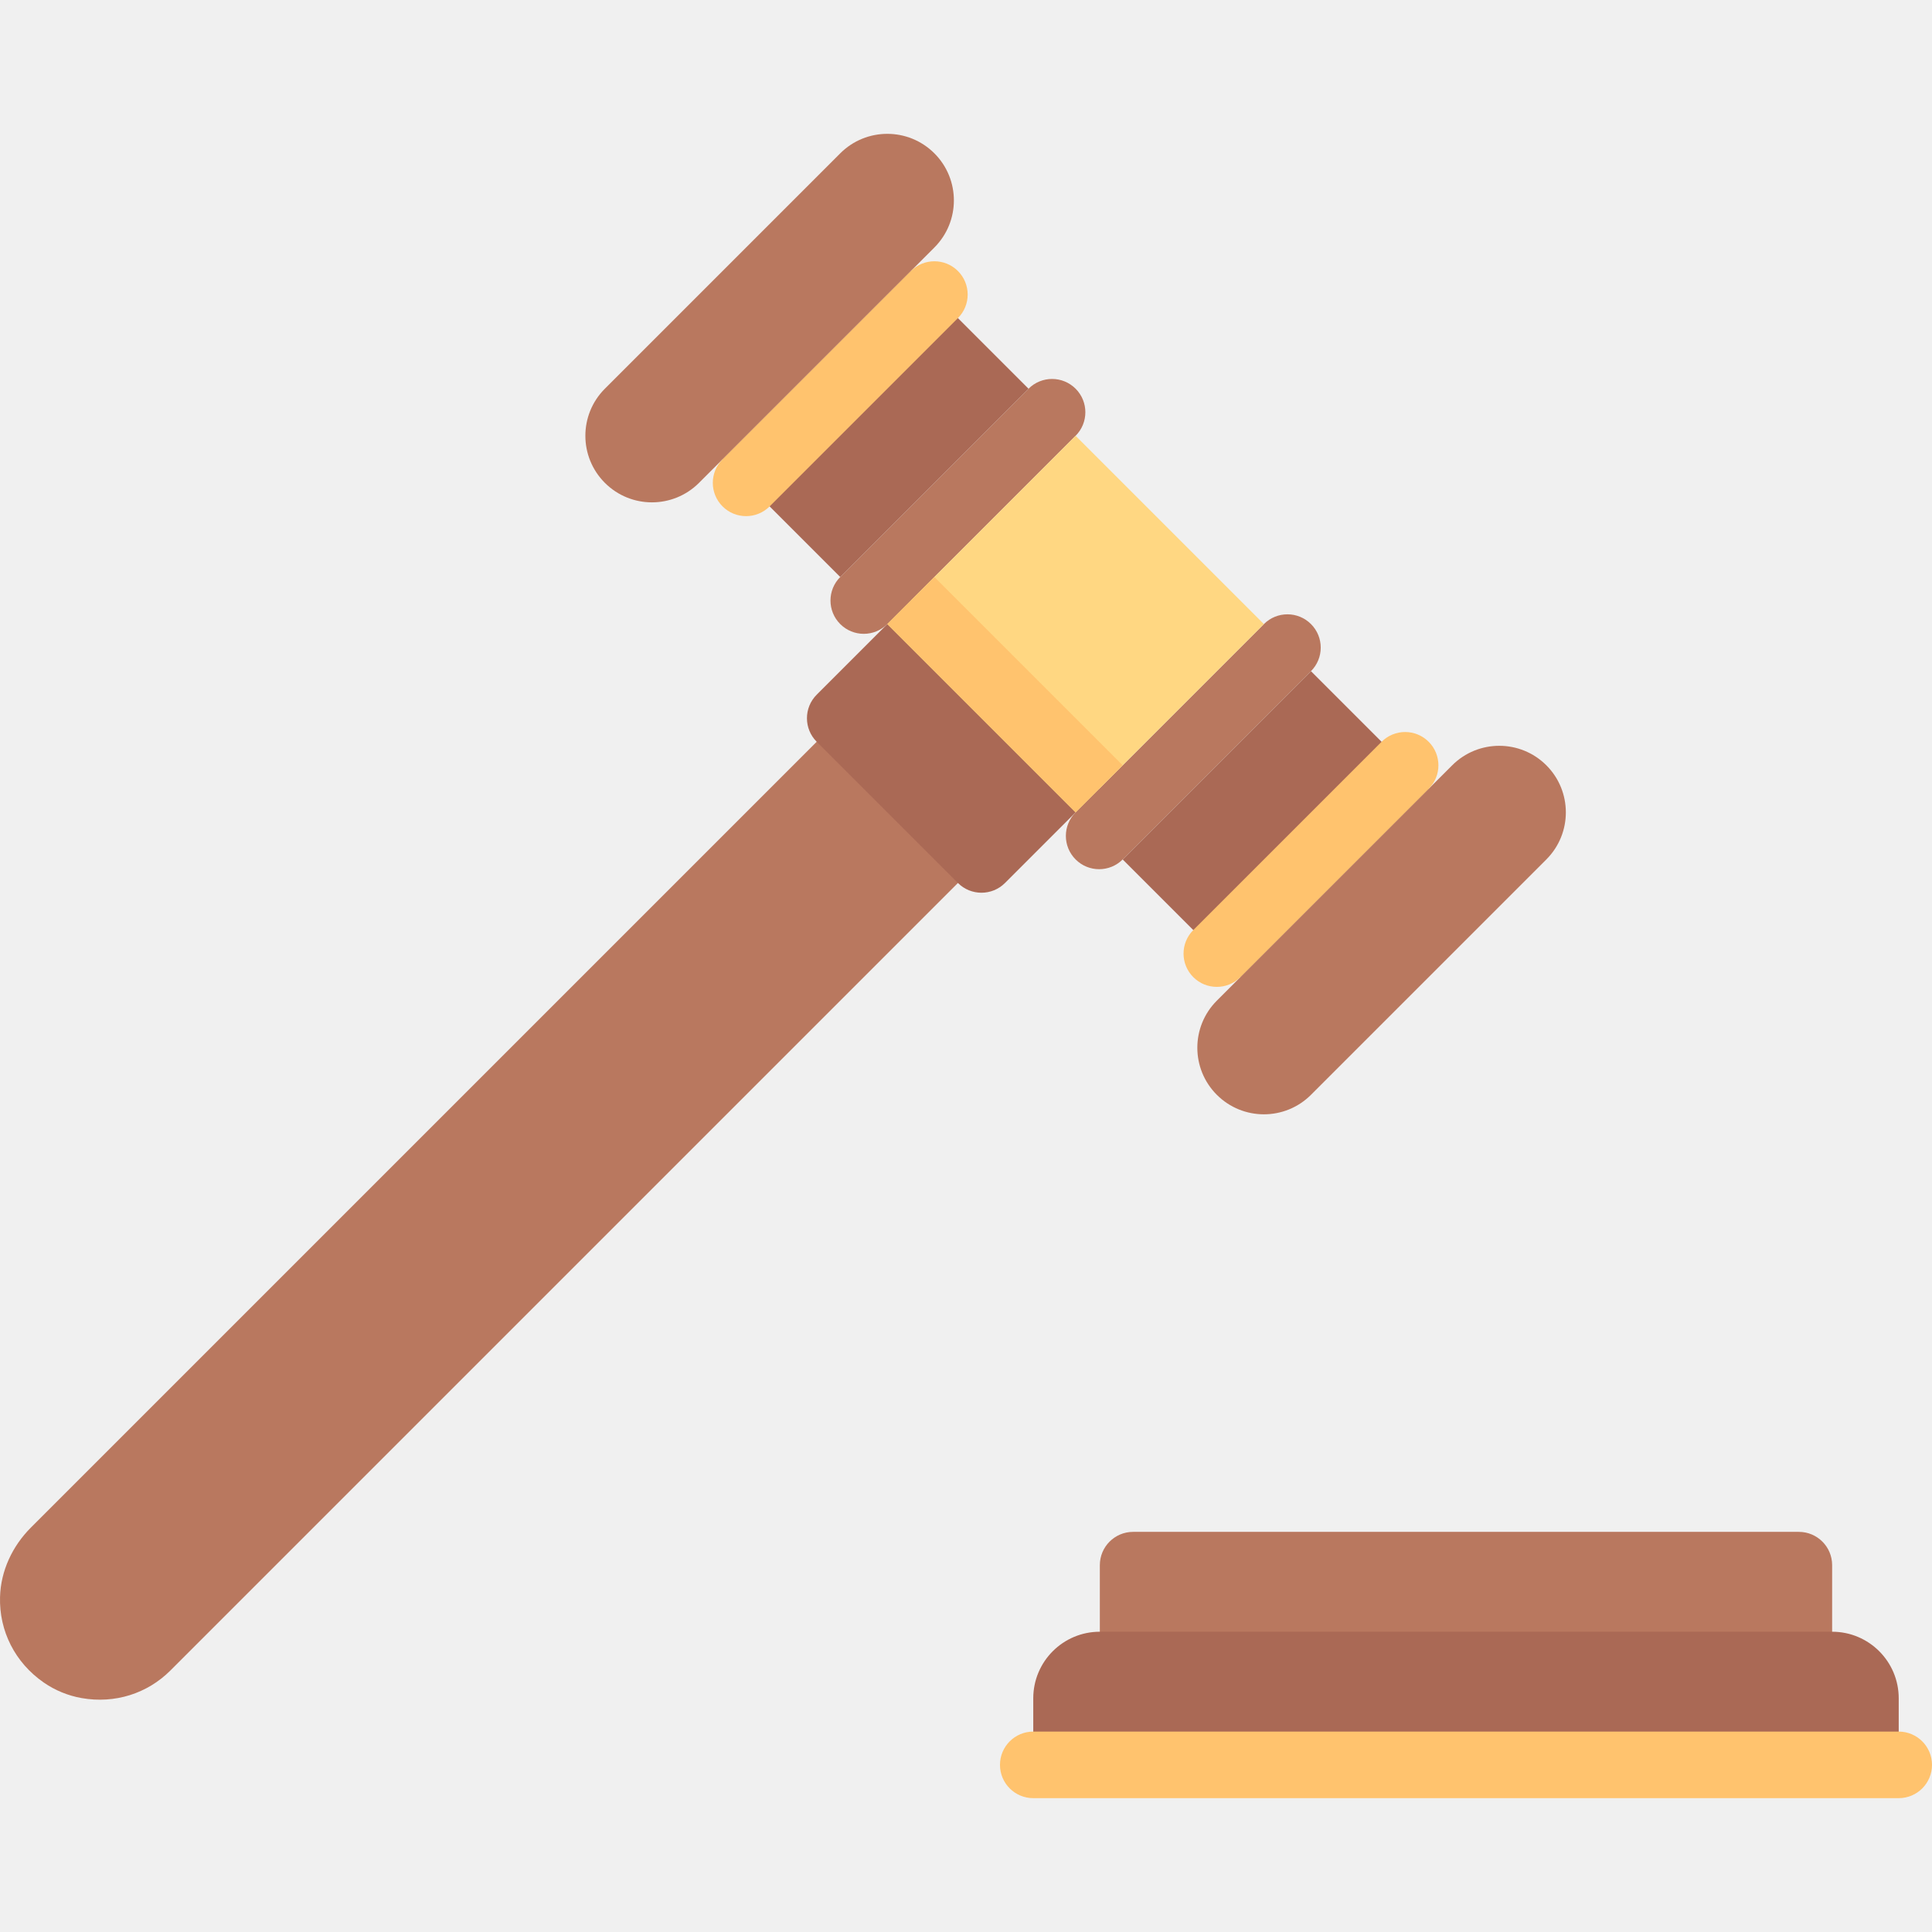
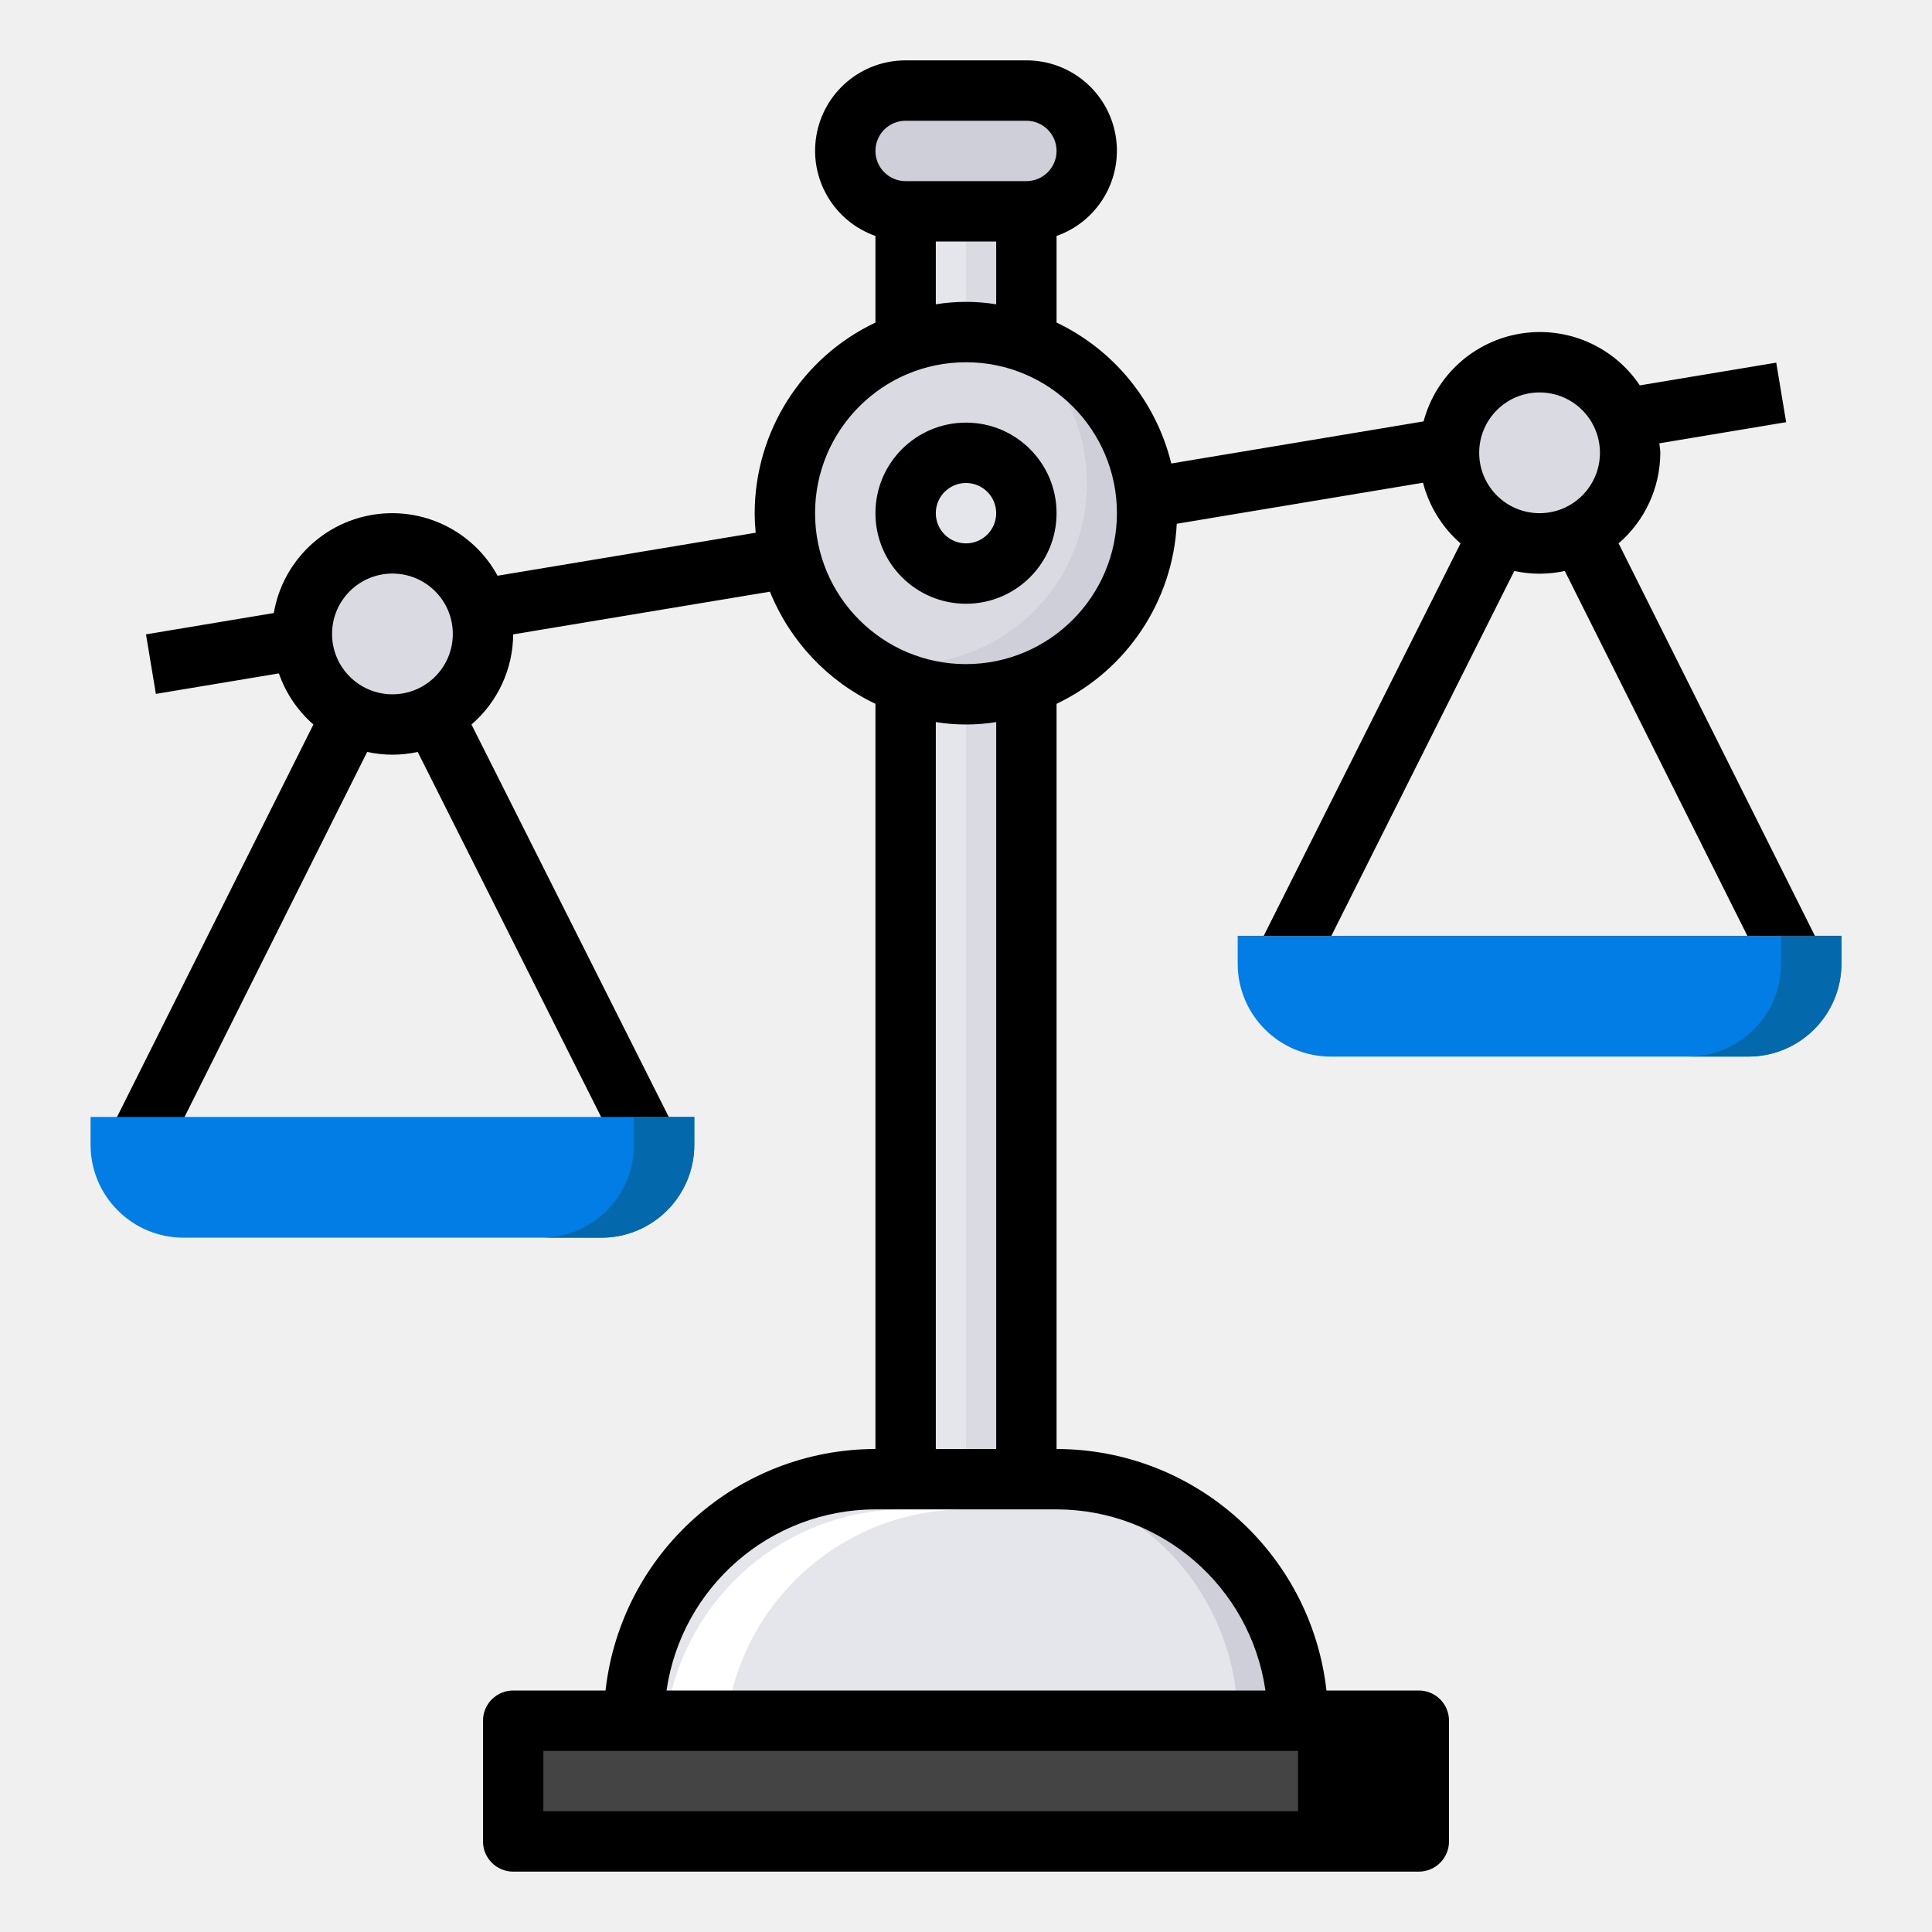
- <svg xmlns="http://www.w3.org/2000/svg" version="1.1" id="Layer_1" x="0px" y="0px" viewBox="0 0 512 512" style="enable-background:new 0 0 512 512;" xml:space="preserve">
-   <path style="fill:#B9785F;" d="M8.2,404.808c-4.917,4.917-8.003,11.476-8.191,18.428c-0.241,8.987,3.959,17.364,11.569,22.64  c3.005,2.083,6.449,3.499,10.051,4.134c8.819,1.554,17.421-1.199,23.544-7.327l214.922-214.918l-37.425-37.425L8.2,404.808z" />
-   <path style="fill:#AA6955;" d="M253.859,234l-37.425-37.425c-3.445-3.445-3.445-9.031,0-12.475l24.95-24.95l49.901,49.901  L266.335,234C262.89,237.444,257.305,237.444,253.859,234z" />
-   <g>
-     <path style="fill:#B9785F;" d="M222.672,165.387L222.672,165.387c-3.445-3.445-3.445-9.031,0-12.475l49.901-49.901   c3.445-3.445,9.03-3.445,12.475,0l0,0c3.445,3.445,3.445,9.031,0,12.475l-49.901,49.901   C231.702,168.832,226.116,168.832,222.672,165.387z" />
-     <path style="fill:#B9785F;" d="M285.048,227.762L285.048,227.762c-3.445-3.445-3.445-9.031,0-12.475l49.901-49.901   c3.445-3.445,9.031-3.445,12.475,0l0,0c3.445,3.445,3.445,9.03,0,12.475l-49.901,49.901   C294.077,231.208,288.492,231.208,285.048,227.762z" />
-   </g>
-   <rect x="249.757" y="130.103" transform="matrix(-0.7071 -0.7071 0.7071 -0.7071 369.6502 483.8887)" style="fill:#FFD782;" width="70.569" height="70.569" />
-   <rect x="231.046" y="175.278" transform="matrix(-0.7071 -0.7071 0.7071 -0.7071 324.4771 502.6016)" style="fill:#FFC36E;" width="70.569" height="17.642" />
-   <g>
-     <path style="fill:#B9785F;" d="M160.296,127.962L160.296,127.962c-6.889-6.889-6.889-18.06,0-24.95l62.376-62.376   c6.889-6.889,18.06-6.889,24.95,0l0,0c6.889,6.889,6.889,18.06,0,24.95l-62.376,62.376   C178.357,134.851,167.186,134.851,160.296,127.962z" />
-     <path style="fill:#B9785F;" d="M322.473,290.138L322.473,290.138c-6.889-6.889-6.889-18.06,0-24.95l62.376-62.376   c6.889-6.889,18.06-6.889,24.95,0l0,0c6.889,6.889,6.889,18.06,0,24.95l-62.376,62.376   C340.533,297.028,329.362,297.028,322.473,290.138z" />
-   </g>
-   <g>
-     <rect x="209.972" y="77.083" transform="matrix(0.7071 0.7071 -0.7071 0.7071 147.4142 -131.1546)" style="fill:#AA6955;" width="44.106" height="70.569" />
-     <rect x="316.017" y="183.134" transform="matrix(0.7071 0.7071 -0.7071 0.7071 253.464 -175.0778)" style="fill:#AA6955;" width="44.106" height="70.569" />
-   </g>
-   <g>
-     <path style="fill:#FFC36E;" d="M191.484,134.199L191.484,134.199c-3.445-3.445-3.445-9.031,0-12.475l49.901-49.901   c3.445-3.445,9.03-3.445,12.475,0l0,0c3.445,3.445,3.445,9.031,0,12.475l-49.901,49.901   C200.514,137.644,194.929,137.644,191.484,134.199z" />
-     <path style="fill:#FFC36E;" d="M316.235,258.951L316.235,258.951c-3.445-3.445-3.445-9.031,0-12.475l49.901-49.901   c3.445-3.445,9.031-3.445,12.475,0l0,0c3.445,3.445,3.445,9.03,0,12.475l-49.901,49.901   C325.265,262.395,319.68,262.395,316.235,258.951z" />
-   </g>
-   <path style="fill:#B9785F;" d="M485.536,441.246H291.469v-26.464c0-4.872,3.95-8.821,8.821-8.821h176.425  c4.872,0,8.821,3.95,8.821,8.821V441.246z" />
-   <path style="fill:#AA6955;" d="M503.179,467.71H273.826v-17.643c0-9.744,7.898-17.643,17.643-17.643h194.068  c9.744,0,17.643,7.898,17.643,17.643V467.71z" />
-   <path style="fill:#FFC36E;" d="M503.179,476.531H273.826c-4.872,0-8.821-3.95-8.821-8.821l0,0c0-4.872,3.95-8.821,8.821-8.821  h229.353c4.872,0,8.821,3.95,8.821,8.821l0,0C512,472.582,508.05,476.531,503.179,476.531z" />
-   <g>
- </g>
-   <g>
- </g>
-   <g>
- </g>
-   <g>
- </g>
-   <g>
- </g>
-   <g>
- </g>
-   <g>
- </g>
-   <g>
- </g>
-   <g>
- </g>
-   <g>
- </g>
-   <g>
- </g>
-   <g>
- </g>
-   <g>
- </g>
-   <g>
- </g>
-   <g>
- </g>
+ <svg xmlns="http://www.w3.org/2000/svg" width="64px" height="64px" viewBox="0 0 64 64" id="fill">
+   <rect height="2" style="fill:#e5e6eb" transform="translate(-2.438 5.488) rotate(-9.444)" width="54.745" x="4.628" y="16.5" />
+   <rect height="45" style="fill:#e5e6eb" width="4" x="30" y="5" />
+   <rect height="45" style="fill:#d9dae2" width="2" x="32" y="5" />
+   <rect height="4" rx="2" ry="2" style="fill:#cfcfd9" width="8" x="28" y="3" />
+   <path d="M35,49H29a8,8,0,0,0-8,8v2H43V57A8,8,0,0,0,35,49Z" style="fill:#e5e6eb" />
+   <path d="M32,50H30a8,8,0,0,0-8,8v2h2V58A8,8,0,0,1,32,50Z" style="fill:#fff" />
+   <path d="M35,49H33a8,8,0,0,1,8,8v2h2V57A8,8,0,0,0,35,49Z" style="fill:#cfcfd9" />
+   <rect height="4" style="fill:#444" width="30" x="17" y="57" />
+   <rect height="4" width="4" x="43" y="57" />
+   <circle cx="32" cy="17" r="6" style="fill:#d9dae2" />
+   <path d="M33.629,11.23a5.991,5.991,0,0,1-5.258,10.54,6,6,0,1,0,5.258-10.54Z" style="fill:#cfcfd9" />
+   <circle cx="32" cy="17" r="2" style="fill:#e5e6eb" />
+   <circle cx="13" cy="21" r="3" style="fill:#d9dae2" />
+   <circle cx="51" cy="15" r="3" style="fill:#d9dae2" />
+   <path d="M32,14a3,3,0,1,0,3,3A3,3,0,0,0,32,14Zm0,4a1,1,0,1,1,1-1A1,1,0,0,1,32,18Z" />
+   <path d="M60.249,31.257,53.618,18A3.975,3.975,0,0,0,55,15c0-.108-.023-.209-.032-.315l4.2-.7-.328-1.972-4.519.753a3.986,3.986,0,0,0-7.163,1.193L38.8,15.354A7.019,7.019,0,0,0,35,10.685V7.816A2.993,2.993,0,0,0,34,2H30a2.993,2.993,0,0,0-1,5.816v2.869A7,7,0,0,0,25,17c0,.219.013.434.033.647l-8.55,1.425A3.978,3.978,0,0,0,9.07,20.308l-4.234.706.328,1.972,4.074-.679A3.989,3.989,0,0,0,10.382,24L3.789,37.176l1.789.894,6.585-13.161a3.895,3.895,0,0,0,1.674,0L20.46,38.09l1.789-.9L15.618,24A3.973,3.973,0,0,0,17,21.014L25.505,19.6A7.029,7.029,0,0,0,29,23.315V48a9.01,9.01,0,0,0-8.941,8H17a1,1,0,0,0-1,1v4a1,1,0,0,0,1,1H47a1,1,0,0,0,1-1V57a1,1,0,0,0-1-1H43.941A9.01,9.01,0,0,0,35,48V23.315a7,7,0,0,0,3.982-5.965l8.157-1.36A3.978,3.978,0,0,0,48.382,18L41.728,31.269l1.789.9,6.646-13.255a3.89,3.89,0,0,0,1.673,0L58.46,32.152ZM11,21a2,2,0,1,1,2,2A2,2,0,0,1,11,21ZM30,4h4a1,1,0,0,1,0,2H30a1,1,0,0,1,0-2Zm1,4h2v2.08a6.29,6.29,0,0,0-2,0ZM46,60H18V58H46Zm-4.08-4H22.08A7.006,7.006,0,0,1,29,50h6A7.006,7.006,0,0,1,41.92,56ZM33,48H31V23.92a6.29,6.29,0,0,0,2,0ZM32,22a5,5,0,1,1,5-5A5.006,5.006,0,0,1,32,22Zm17-7a2,2,0,1,1,2,2A2,2,0,0,1,49,15Z" />
+   <path d="M3,37H23a0,0,0,0,1,0,0v.92A3.08,3.08,0,0,1,19.92,41H6.08A3.08,3.08,0,0,1,3,37.92V37A0,0,0,0,1,3,37Z" style="fill:#027de5" />
+   <path d="M21,37v.92A3.08,3.08,0,0,1,17.92,41h2A3.08,3.08,0,0,0,23,37.92V37Z" style="fill:#0468ad" />
+   <path d="M41,31H61a0,0,0,0,1,0,0v.92A3.08,3.08,0,0,1,57.92,35H44.08A3.08,3.08,0,0,1,41,31.92V31A0,0,0,0,1,41,31Z" style="fill:#027de5" />
+   <path d="M59,31v.92A3.08,3.08,0,0,1,55.92,35h2A3.08,3.08,0,0,0,61,31.92V31Z" style="fill:#0468ad" />
</svg>
